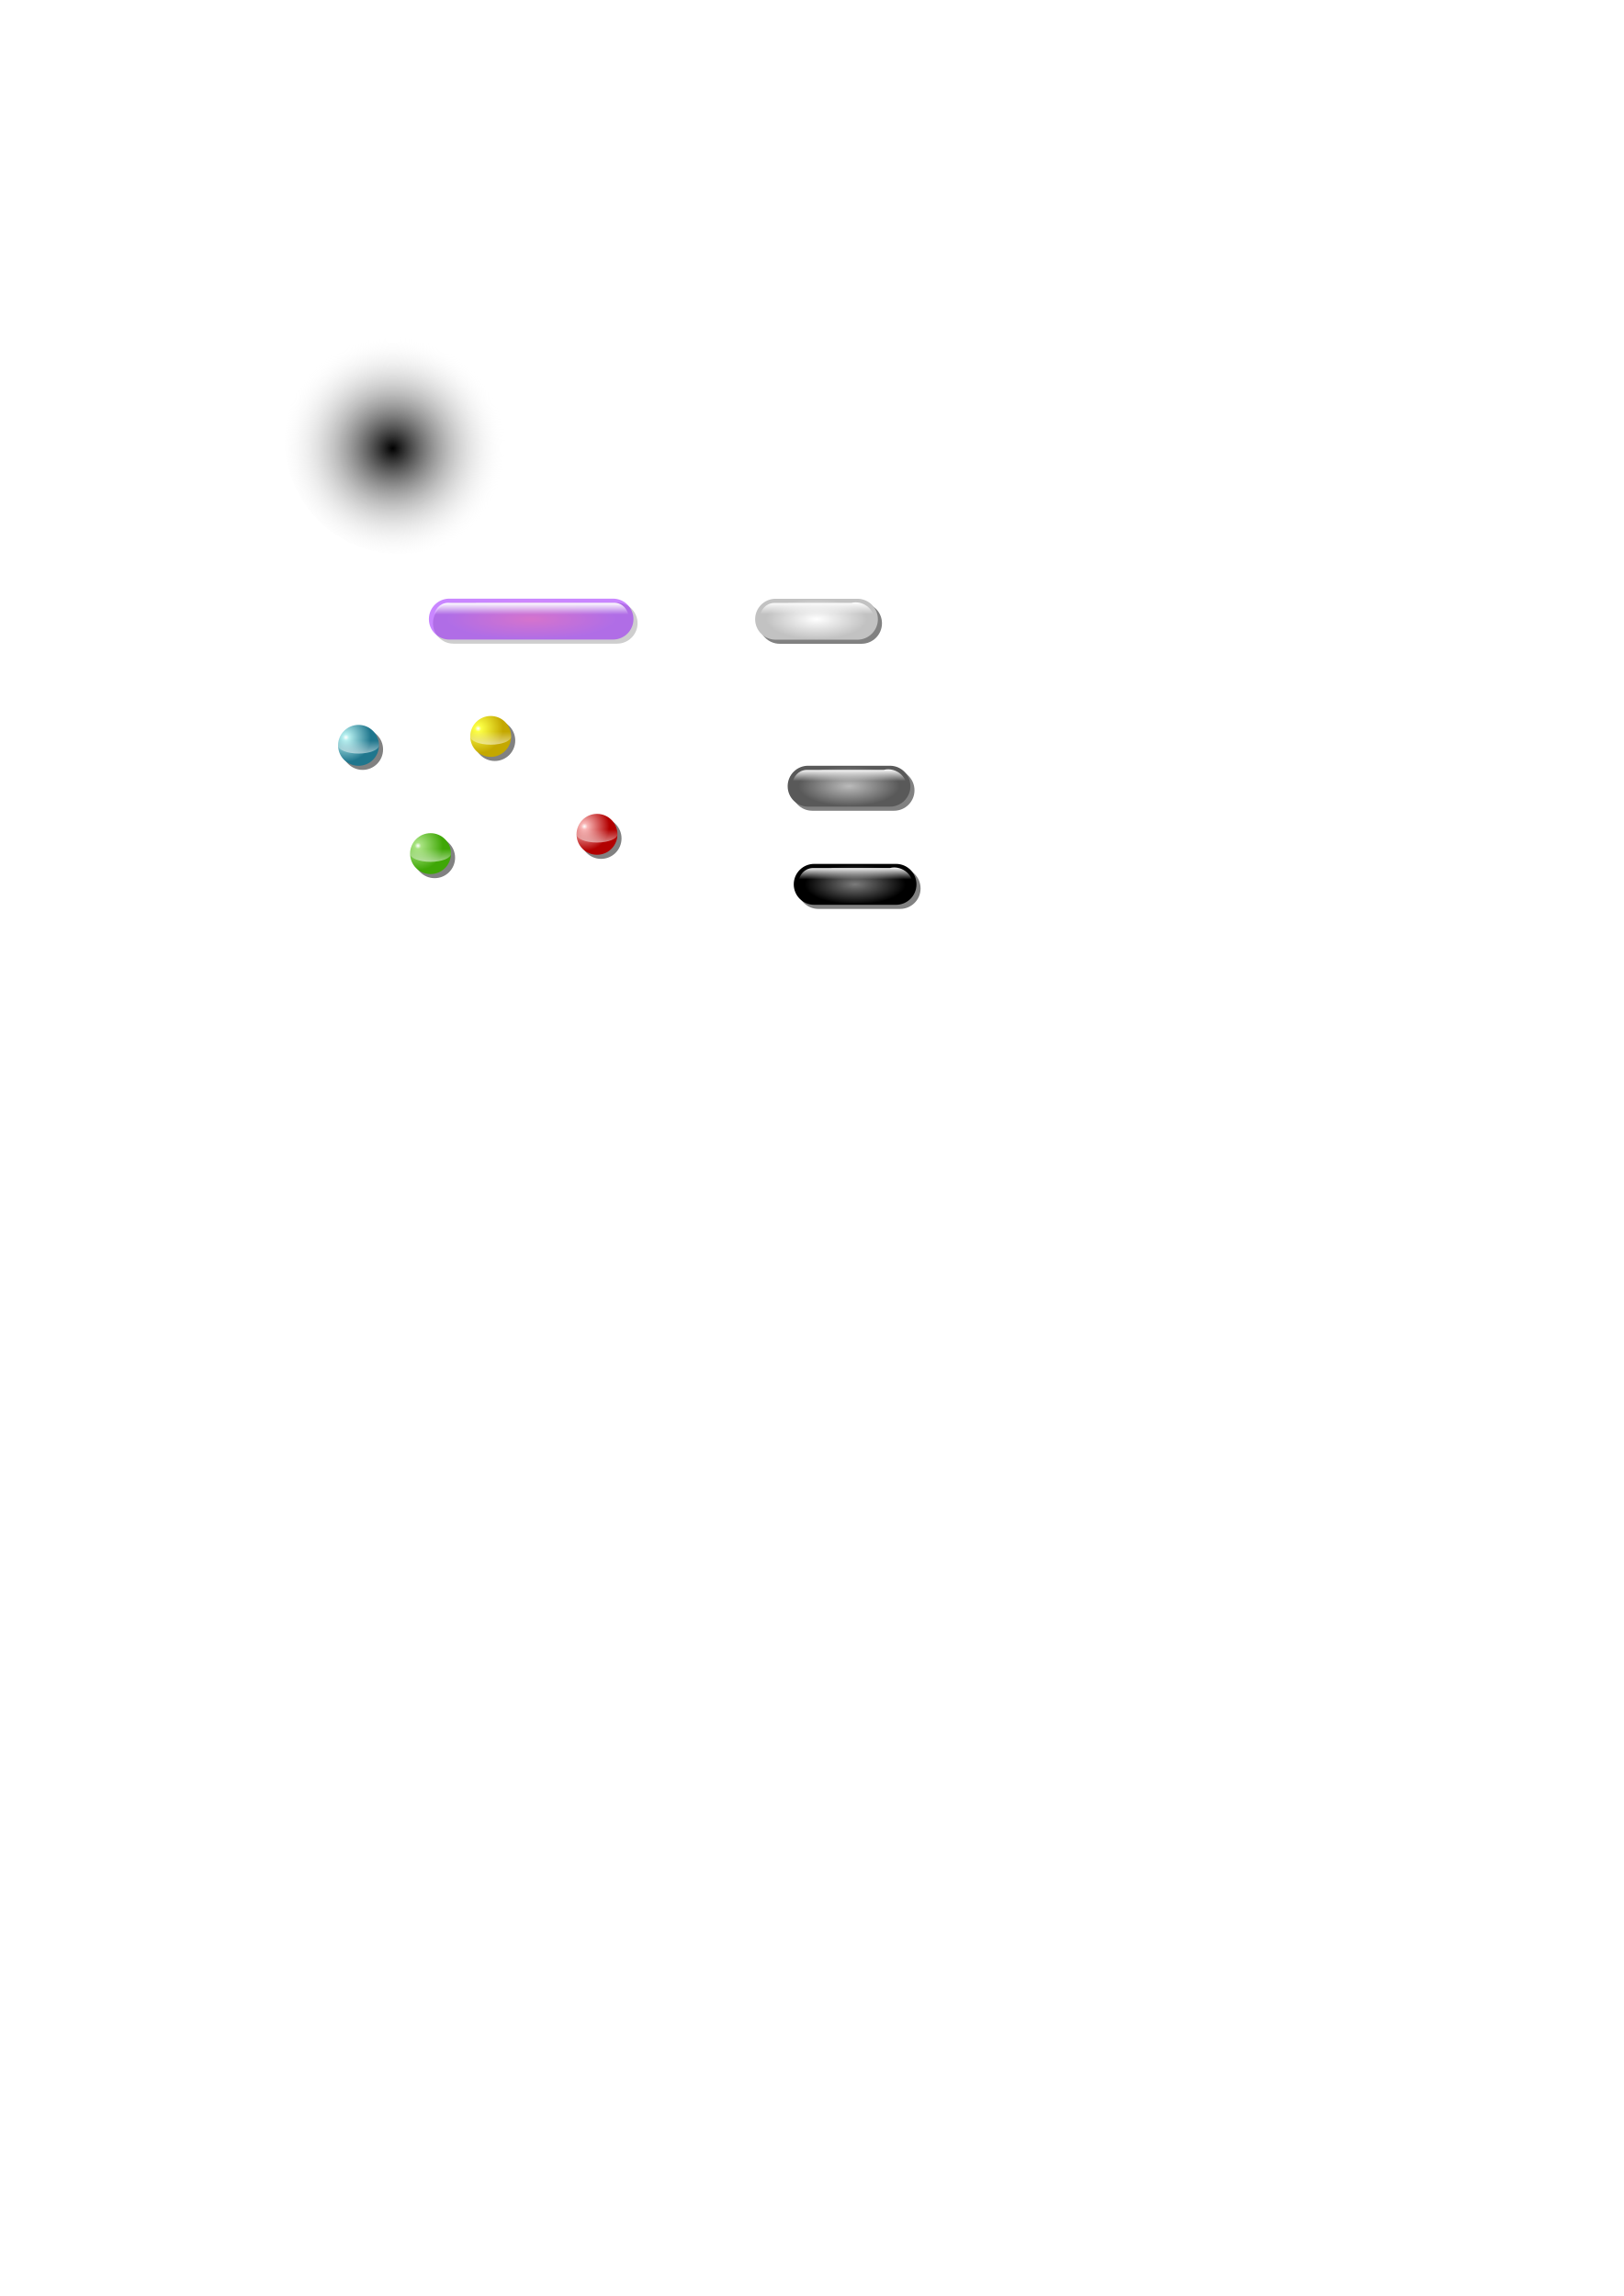
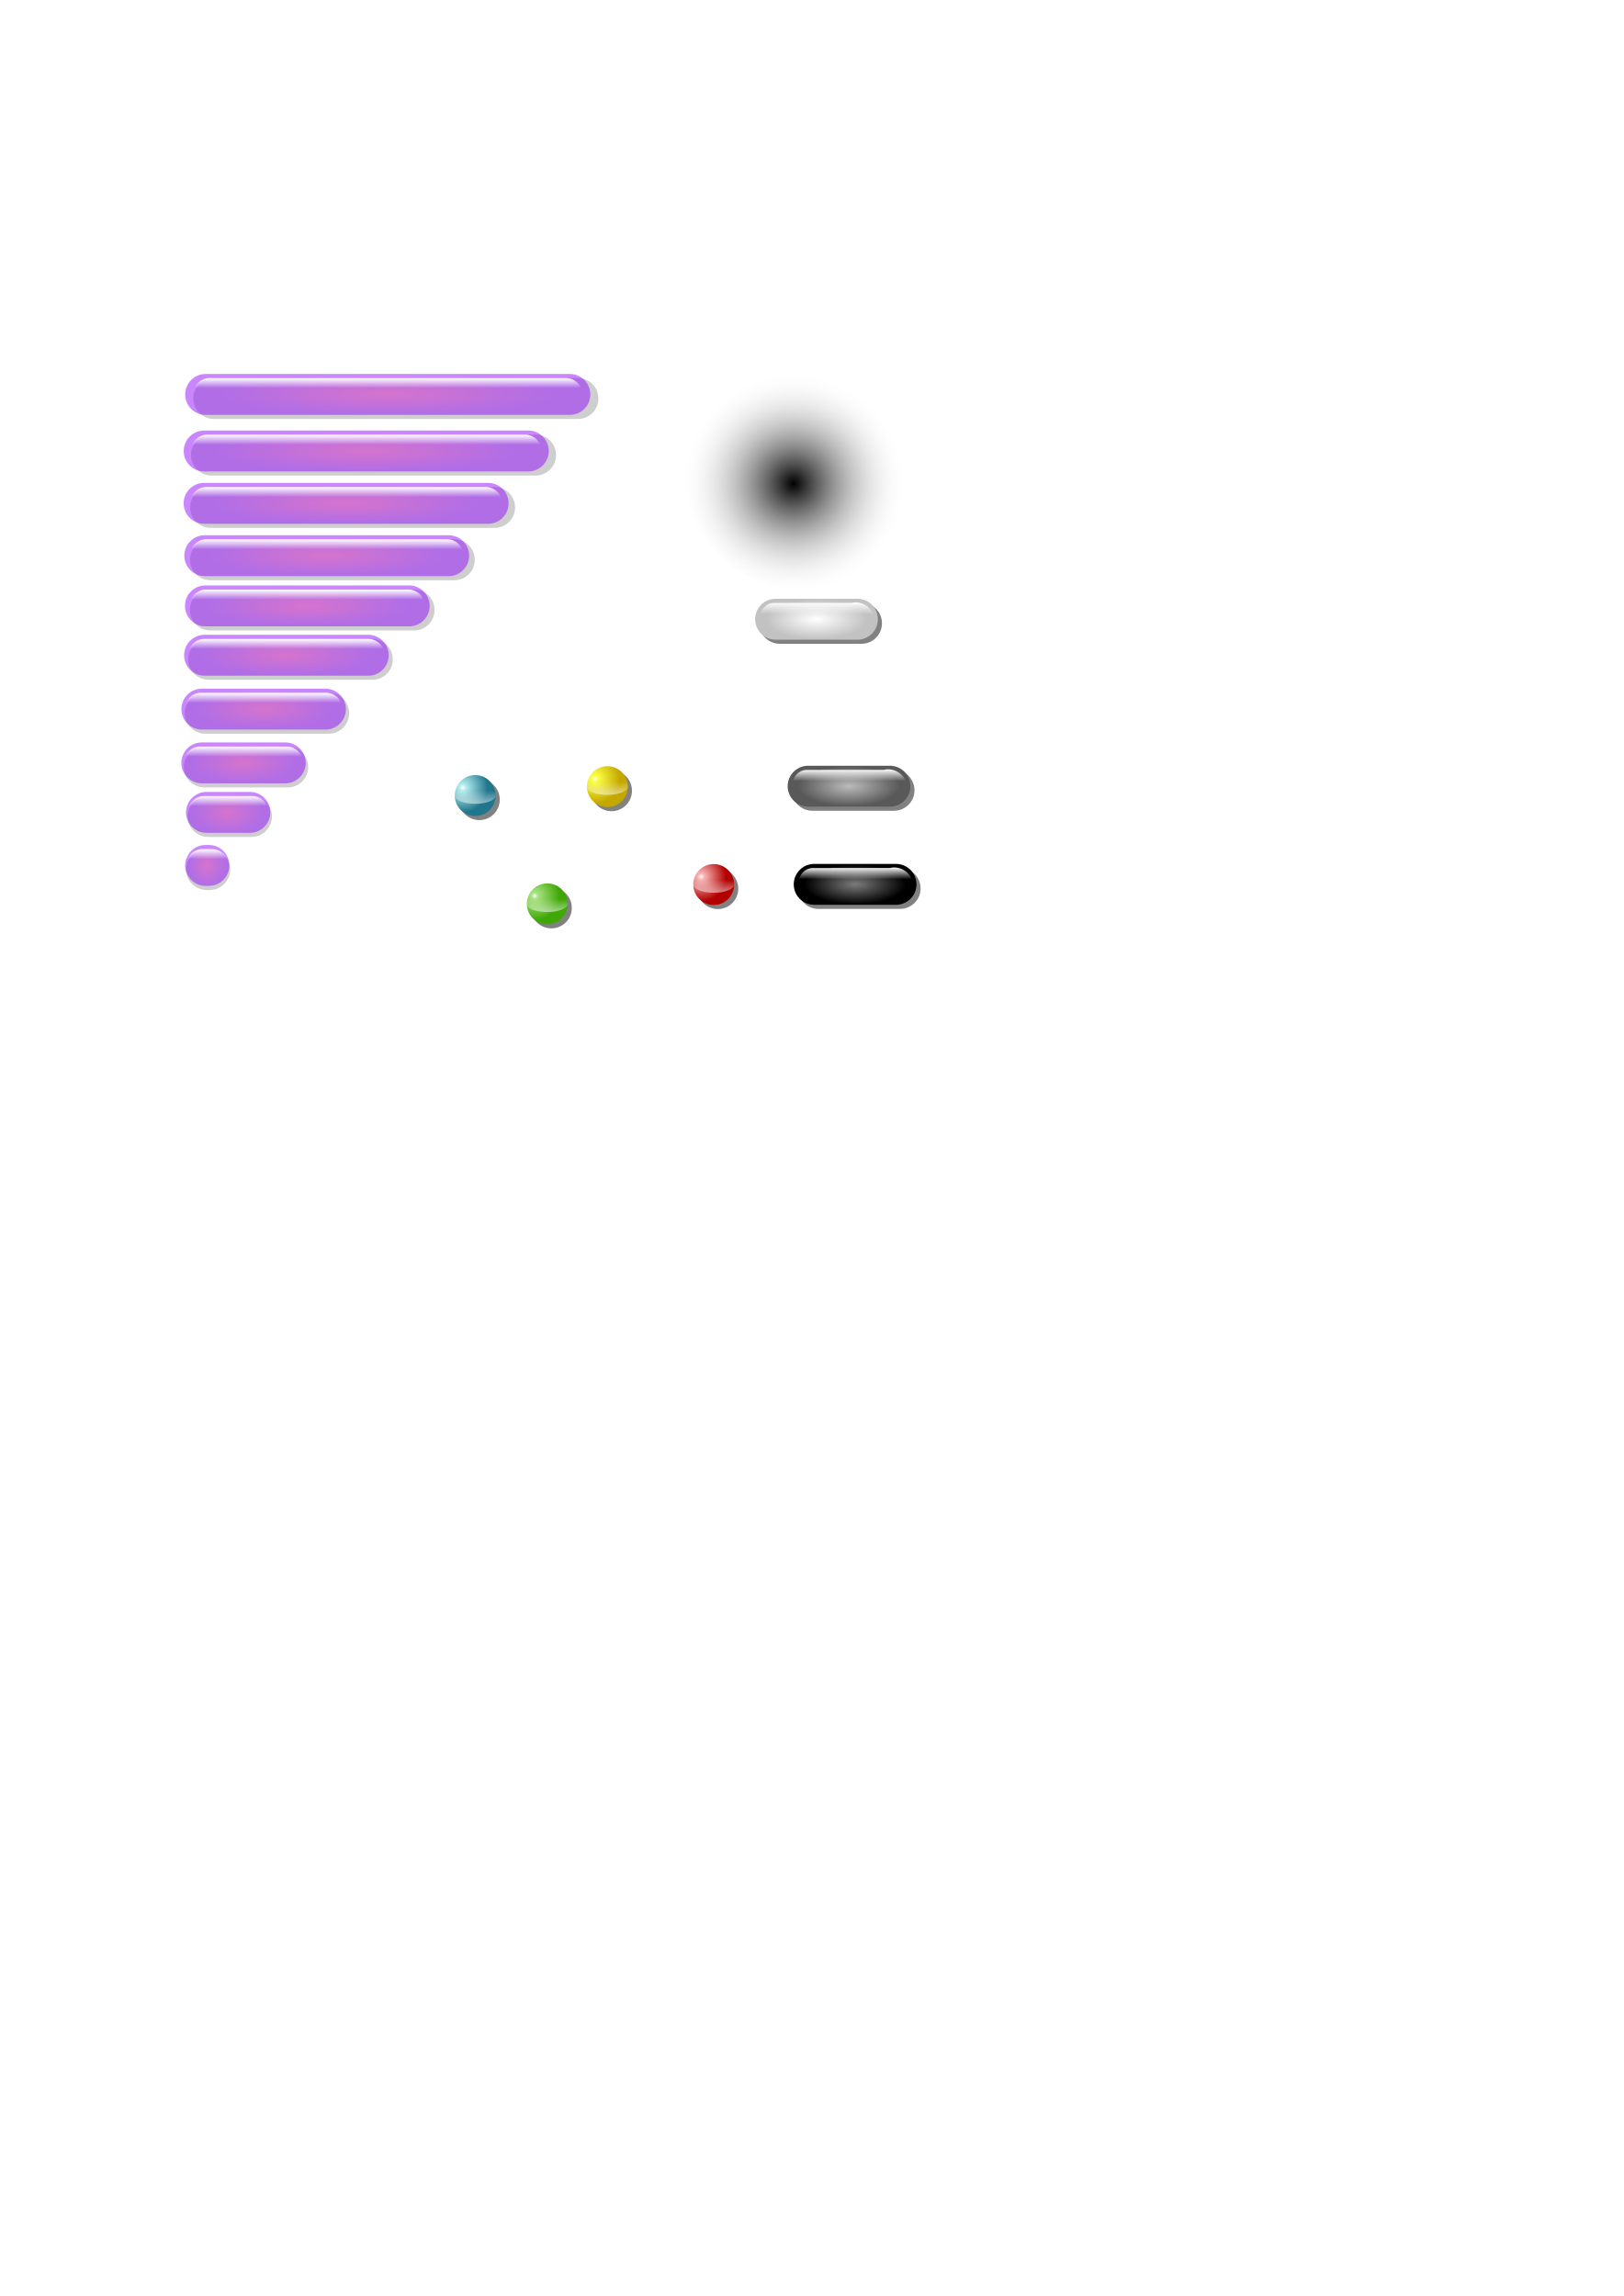
<svg xmlns="http://www.w3.org/2000/svg" xmlns:xlink="http://www.w3.org/1999/xlink" width="210mm" height="297mm" id="svg2">
  <defs id="defs4">
    <linearGradient id="linearGradient2270">
      <stop style="stop-color:#000000;stop-opacity:1;" offset="0" id="stop2272" />
      <stop style="stop-color:#ffffff;stop-opacity:0;" offset="1" id="stop2274" />
    </linearGradient>
    <linearGradient id="linearGradient2260">
      <stop id="stop2262" offset="0" style="stop-color:white;stop-opacity:1;" />
      <stop style="stop-color:#a2a2a2;stop-opacity:1;" offset="0.127" id="stop2264" />
      <stop id="stop2266" offset="1" style="stop-color:#424242;stop-opacity:1;" />
    </linearGradient>
    <linearGradient id="linearGradient9299">
      <stop style="stop-color:#dc15cb;stop-opacity:0.491;" offset="0" id="stop9301" />
      <stop style="stop-color:#9109ff;stop-opacity:0.491;" offset="1" id="stop9303" />
    </linearGradient>
    <linearGradient id="linearGradient9271">
      <stop style="stop-color:#bbbbbb;stop-opacity:1;" offset="0" id="stop9273" />
      <stop style="stop-color:#595959;stop-opacity:1;" offset="1" id="stop9275" />
    </linearGradient>
    <linearGradient id="linearGradient9249">
      <stop id="stop9251" offset="0" style="stop-color:#ffffff;stop-opacity:1;" />
      <stop id="stop9253" offset="1" style="stop-color:#c2c2c2;stop-opacity:1;" />
    </linearGradient>
    <linearGradient id="linearGradient9206">
      <stop style="stop-color:#7b7b7b;stop-opacity:1;" offset="0" id="stop9208" />
      <stop style="stop-color:#000000;stop-opacity:1;" offset="1" id="stop9210" />
    </linearGradient>
    <linearGradient id="linearGradient4299">
      <stop style="stop-color:white;stop-opacity:1;" offset="0" id="stop4301" />
      <stop id="stop4303" offset="0.127" style="stop-color:#fcff44;stop-opacity:1;" />
      <stop style="stop-color:#c4a800;stop-opacity:1;" offset="1" id="stop4305" />
    </linearGradient>
    <linearGradient id="linearGradient4668">
      <stop id="stop4672" offset="0" style="stop-color:white;stop-opacity:1;" />
      <stop style="stop-color:white;stop-opacity:0;" offset="1" id="stop4674" />
    </linearGradient>
    <linearGradient id="linearGradient1968">
      <stop style="stop-color:white;stop-opacity:1;" offset="0" id="stop1970" />
      <stop id="stop1972" offset="0.127" style="stop-color:#f8b5b5;stop-opacity:1;" />
      <stop style="stop-color:#b20000;stop-opacity:1;" offset="1" id="stop1974" />
    </linearGradient>
    <linearGradient id="linearGradient1956">
      <stop id="stop1958" offset="0" style="stop-color:white;stop-opacity:1;" />
      <stop style="stop-color:#b4eeee;stop-opacity:1;" offset="0.127" id="stop1960" />
      <stop id="stop1962" offset="1" style="stop-color:#20768d;stop-opacity:1;" />
    </linearGradient>
    <linearGradient id="linearGradient1874">
      <stop style="stop-color:white;stop-opacity:1;" offset="0" id="stop1876" />
      <stop id="stop1882" offset="0.127" style="stop-color:#a8e381;stop-opacity:1;" />
      <stop style="stop-color:#3fa706;stop-opacity:1;" offset="1" id="stop1878" />
    </linearGradient>
    <linearGradient xlink:href="#linearGradient1906" id="linearGradient1914" x1="602.127" y1="530.125" x2="222.654" y2="379.223" gradientUnits="userSpaceOnUse" />
    <linearGradient xlink:href="#linearGradient1916" id="linearGradient1922" x1="243.366" y1="399.195" x2="584.374" y2="514.591" gradientUnits="userSpaceOnUse" />
    <linearGradient xlink:href="#linearGradient1916" id="linearGradient1929" gradientUnits="userSpaceOnUse" x1="243.366" y1="399.195" x2="584.374" y2="514.591" gradientTransform="translate(-0.739658,7.361073e-6)" />
    <linearGradient xlink:href="#linearGradient1906" id="linearGradient1931" gradientUnits="userSpaceOnUse" x1="602.127" y1="530.125" x2="222.654" y2="379.223" gradientTransform="matrix(1,0,0,0.985222,0,7.823421)" />
    <linearGradient xlink:href="#linearGradient1906" id="linearGradient1938" gradientUnits="userSpaceOnUse" gradientTransform="matrix(1,0,0,0.985222,0,7.823421)" x1="602.127" y1="530.125" x2="222.654" y2="379.223" />
    <linearGradient xlink:href="#linearGradient1916" id="linearGradient1940" gradientUnits="userSpaceOnUse" gradientTransform="translate(-0.739658,7.361073e-6)" x1="243.366" y1="399.195" x2="584.374" y2="514.591" />
    <radialGradient xlink:href="#linearGradient1968" id="radialGradient1966" gradientUnits="userSpaceOnUse" gradientTransform="matrix(7.445864e-3,1.262802,-1.380326,8.130751e-3,767.255,139.133)" cx="208.599" cy="405.853" fx="208.599" fy="405.853" r="128.571" />
    <linearGradient xlink:href="#linearGradient1913" id="linearGradient1921" x1="380" y1="726.375" x2="380" y2="712.356" gradientUnits="userSpaceOnUse" />
    <linearGradient xlink:href="#linearGradient1913" id="linearGradient6471" gradientUnits="userSpaceOnUse" x1="380" y1="726.375" x2="380" y2="712.356" gradientTransform="translate(-187.5817,-105.8929)" />
    <radialGradient xlink:href="#linearGradient1968" id="radialGradient2267" cx="378.478" cy="718.029" fx="378.478" fy="718.029" r="10" gradientTransform="matrix(0.1521755,1.433231,-0.9944105,0.1055831,1034.899,99.77134)" gradientUnits="userSpaceOnUse" />
    <linearGradient xlink:href="#linearGradient4668" id="linearGradient4254" gradientUnits="userSpaceOnUse" x1="240.817" y1="416.929" x2="240.817" y2="404.831" gradientTransform="translate(-0.8170904,5.183546)" />
    <radialGradient xlink:href="#linearGradient1874" id="radialGradient4265" gradientUnits="userSpaceOnUse" gradientTransform="matrix(15.6926,-0.1509088,0.1493427,15.48608,-2402.624,-13093.861)" cx="156.876" cy="873.974" fx="156.876" fy="873.974" r="10" />
    <linearGradient xlink:href="#linearGradient4668" id="linearGradient4267" gradientUnits="userSpaceOnUse" gradientTransform="translate(-0.8170904,5.183546)" x1="240.817" y1="416.929" x2="240.817" y2="404.831" />
    <radialGradient xlink:href="#linearGradient1956" id="radialGradient4277" gradientUnits="userSpaceOnUse" gradientTransform="matrix(15.6926,-0.1509088,0.1493427,15.48608,-2402.624,-13093.861)" cx="156.876" cy="873.974" fx="156.876" fy="873.974" r="10" />
    <linearGradient xlink:href="#linearGradient4668" id="linearGradient4279" gradientUnits="userSpaceOnUse" gradientTransform="translate(-0.8170904,5.183546)" x1="240.817" y1="416.929" x2="240.817" y2="404.831" />
    <radialGradient xlink:href="#linearGradient4299" id="radialGradient4293" gradientUnits="userSpaceOnUse" gradientTransform="matrix(15.6926,-0.1509088,0.1493427,15.48608,-2402.624,-13093.861)" cx="156.876" cy="873.974" fx="156.876" fy="873.974" r="10" />
    <linearGradient xlink:href="#linearGradient4668" id="linearGradient4295" gradientUnits="userSpaceOnUse" gradientTransform="translate(-0.8170904,5.183546)" x1="240.817" y1="416.929" x2="240.817" y2="404.831" />
    <radialGradient xlink:href="#linearGradient1968" id="radialGradient4297" gradientUnits="userSpaceOnUse" gradientTransform="matrix(15.6926,-0.1509088,0.1493427,15.48608,-2402.624,-13093.861)" cx="156.876" cy="873.974" fx="156.876" fy="873.974" r="10" />
    <linearGradient xlink:href="#linearGradient3897" id="linearGradient8228" x1="302.135" y1="374.683" x2="362.159" y2="374.683" gradientUnits="userSpaceOnUse" />
    <radialGradient xlink:href="#linearGradient9249" id="radialGradient9245" gradientUnits="userSpaceOnUse" gradientTransform="matrix(0,0.3263049,-0.8248558,0,692.5358,284.2373)" cx="362.008" cy="403.144" fx="362.008" fy="403.144" r="30" />
    <linearGradient xlink:href="#linearGradient4668" id="linearGradient9247" gradientUnits="userSpaceOnUse" x1="359.564" y1="394.046" x2="359.564" y2="399.89" />
    <radialGradient xlink:href="#linearGradient9271" id="radialGradient9263" gradientUnits="userSpaceOnUse" gradientTransform="matrix(0,0.3263049,-0.8248558,0,692.5358,284.2373)" cx="362.008" cy="403.144" fx="362.008" fy="403.144" r="30" />
    <linearGradient xlink:href="#linearGradient4668" id="linearGradient9265" gradientUnits="userSpaceOnUse" x1="359.564" y1="394.046" x2="359.564" y2="399.89" />
    <radialGradient xlink:href="#linearGradient9206" id="radialGradient9267" gradientUnits="userSpaceOnUse" gradientTransform="matrix(0,0.3263049,-0.8248558,0,692.5358,284.2373)" cx="362.008" cy="403.144" fx="362.008" fy="403.144" r="30" />
    <linearGradient xlink:href="#linearGradient4668" id="linearGradient9269" gradientUnits="userSpaceOnUse" x1="359.564" y1="394.046" x2="359.564" y2="399.89" />
-     <radialGradient xlink:href="#linearGradient9299" id="radialGradient9285" gradientUnits="userSpaceOnUse" gradientTransform="matrix(0,0.3263049,-1.37476,0,934.2263,284.2373)" cx="362.008" cy="403.144" fx="362.008" fy="403.144" r="30" />
-     <linearGradient xlink:href="#linearGradient4668" id="linearGradient9297" x1="374.016" y1="394.37" x2="374.016" y2="400.108" gradientUnits="userSpaceOnUse" />
    <radialGradient xlink:href="#linearGradient2260" id="radialGradient2256" gradientUnits="userSpaceOnUse" gradientTransform="matrix(15.6926,-0.1509088,0.1493427,15.48608,-2402.624,-13093.861)" cx="156.876" cy="873.974" fx="156.876" fy="873.974" r="10" />
    <linearGradient xlink:href="#linearGradient4668" id="linearGradient2258" gradientUnits="userSpaceOnUse" gradientTransform="translate(-0.8170904,5.183546)" x1="240.817" y1="416.929" x2="240.817" y2="404.831" />
    <radialGradient xlink:href="#linearGradient2270" id="radialGradient2278" cx="235.3" cy="241.154" fx="235.3" fy="241.154" r="55.671" gradientUnits="userSpaceOnUse" gradientTransform="matrix(-1.9704388e-2,-0.9852217,0.9998001,-1.9995956e-2,-1.169978,477.7987)" />
+     <radialGradient xlink:href="#linearGradient9299" id="radialGradient2283" gradientUnits="userSpaceOnUse" gradientTransform="matrix(0,0.3263049,-1.37476,0,934.2263,284.2373)" cx="362.008" cy="403.144" fx="362.008" fy="403.144" r="30" />
+     <linearGradient xlink:href="#linearGradient4668" id="linearGradient5200" x1="379.083" y1="394.346" x2="379.083" y2="399.273" gradientUnits="userSpaceOnUse" />
+     <radialGradient xlink:href="#linearGradient9299" id="radialGradient5210" gradientUnits="userSpaceOnUse" gradientTransform="matrix(0,0.3263049,-1.37476,0,934.2263,284.2373)" cx="362.008" cy="403.144" fx="362.008" fy="403.144" r="30" />
+     <linearGradient xlink:href="#linearGradient4668" id="linearGradient5212" gradientUnits="userSpaceOnUse" x1="379.083" y1="394.346" x2="379.083" y2="399.273" />
+     <radialGradient xlink:href="#linearGradient9299" id="radialGradient5222" gradientUnits="userSpaceOnUse" gradientTransform="matrix(0,0.3263049,-1.37476,0,934.2263,284.2373)" cx="362.008" cy="403.144" fx="362.008" fy="403.144" r="30" />
+     <linearGradient xlink:href="#linearGradient4668" id="linearGradient5224" gradientUnits="userSpaceOnUse" x1="379.083" y1="394.346" x2="379.083" y2="399.273" />
+     <radialGradient xlink:href="#linearGradient9299" id="radialGradient5234" gradientUnits="userSpaceOnUse" gradientTransform="matrix(0,0.3263049,-1.37476,0,934.2263,284.2373)" cx="362.008" cy="403.144" fx="362.008" fy="403.144" r="30" />
+     <linearGradient xlink:href="#linearGradient4668" id="linearGradient5236" gradientUnits="userSpaceOnUse" x1="379.083" y1="394.346" x2="379.083" y2="399.273" />
+     <radialGradient xlink:href="#linearGradient9299" id="radialGradient5246" gradientUnits="userSpaceOnUse" gradientTransform="matrix(0,0.3263049,-1.37476,0,934.2263,284.2373)" cx="362.008" cy="403.144" fx="362.008" fy="403.144" r="30" />
+     <linearGradient xlink:href="#linearGradient4668" id="linearGradient5248" gradientUnits="userSpaceOnUse" x1="379.083" y1="394.346" x2="379.083" y2="399.273" />
+     <radialGradient xlink:href="#linearGradient9299" id="radialGradient5258" gradientUnits="userSpaceOnUse" gradientTransform="matrix(0,0.3263049,-1.37476,0,934.2263,284.2373)" cx="362.008" cy="403.144" fx="362.008" fy="403.144" r="30" />
+     <linearGradient xlink:href="#linearGradient4668" id="linearGradient5260" gradientUnits="userSpaceOnUse" x1="379.083" y1="394.346" x2="379.083" y2="399.273" />
+     <radialGradient xlink:href="#linearGradient9299" id="radialGradient5270" gradientUnits="userSpaceOnUse" gradientTransform="matrix(0,0.3263049,-1.37476,0,934.2263,284.2373)" cx="362.008" cy="403.144" fx="362.008" fy="403.144" r="30" />
+     <linearGradient xlink:href="#linearGradient4668" id="linearGradient5272" gradientUnits="userSpaceOnUse" x1="379.083" y1="394.346" x2="379.083" y2="399.273" />
+     <radialGradient xlink:href="#linearGradient9299" id="radialGradient5282" gradientUnits="userSpaceOnUse" gradientTransform="matrix(0,0.3263049,-1.37476,0,934.2263,284.2373)" cx="362.008" cy="403.144" fx="362.008" fy="403.144" r="30" />
+     <linearGradient xlink:href="#linearGradient4668" id="linearGradient5284" gradientUnits="userSpaceOnUse" x1="379.083" y1="394.346" x2="379.083" y2="399.273" />
+     <radialGradient xlink:href="#linearGradient9299" id="radialGradient5294" gradientUnits="userSpaceOnUse" gradientTransform="matrix(0,0.3263049,-1.37476,0,934.2263,284.2373)" cx="362.008" cy="403.144" fx="362.008" fy="403.144" r="30" />
+     <linearGradient xlink:href="#linearGradient4668" id="linearGradient5296" gradientUnits="userSpaceOnUse" x1="379.083" y1="394.346" x2="379.083" y2="399.273" />
+     <radialGradient xlink:href="#linearGradient9299" id="radialGradient5306" gradientUnits="userSpaceOnUse" gradientTransform="matrix(0,0.3263049,-1.37476,0,934.2263,284.2373)" cx="362.008" cy="403.144" fx="362.008" fy="403.144" r="30" />
+     <linearGradient xlink:href="#linearGradient4668" id="linearGradient5308" gradientUnits="userSpaceOnUse" x1="379.083" y1="394.346" x2="379.083" y2="399.273" />
  </defs>
  <g id="layer1">
-     <path style="opacity:1;fill:url(#radialGradient2278);fill-opacity:1;fill-rule:evenodd;stroke:none;stroke-width:6.25;stroke-linecap:round;stroke-linejoin:round;stroke-miterlimit:4;stroke-dasharray:none;stroke-opacity:1" id="path2268" d="M 293.987 237.041 A 55.671 55.671 0 1 1  182.645,237.041 A 55.671 55.671 0 1 1  293.987 237.041 z" transform="translate(-43.33024,-21.93936)" />
-     <g id="g4239" transform="translate(51.8241,-4.459493)">
+     <path style="opacity:1;fill:url(#radialGradient2278);fill-opacity:1;fill-rule:evenodd;stroke:none;stroke-width:6.25;stroke-linecap:round;stroke-linejoin:round;stroke-miterlimit:4;stroke-dasharray:none;stroke-opacity:1" id="path2268" d="M 293.987 237.041 A 55.671 55.671 0 1 1  182.645,237.041 A 55.671 55.671 0 1 1  293.987 237.041 z" transform="translate(152.546,-4.772074)" />
+     <g id="g4239" transform="translate(108.8748,20.08957)">
      <path transform="matrix(0.9473149,0,0,1.01559,12.16807,-5.397196)" d="M 253.17 413.316 A 10.556 9.846 0 1 1  232.058,413.316 A 10.556 9.846 0 1 1  253.17 413.316 z" id="path4241" style="opacity:1;fill:#000000;fill-opacity:0.496;fill-rule:evenodd;stroke:none;stroke-width:6.25;stroke-linecap:round;stroke-linejoin:round;stroke-miterlimit:4;stroke-dasharray:none;stroke-opacity:1" />
      <path transform="matrix(7.777778e-2,0,0,7.777778e-2,219.1111,376.0673)" style="fill:url(#radialGradient4297);fill-opacity:1;stroke:none;stroke-width:0.6;stroke-miterlimit:4;stroke-dasharray:none;stroke-opacity:1" id="path4245" d="M 397.143 466.648 A 128.571 128.571 0 1 1  140,466.648 A 128.571 128.571 0 1 1  397.143 466.648 z" />
      <path style="fill:url(#linearGradient4254);fill-opacity:1;stroke:none;stroke-width:0.6;stroke-miterlimit:4;stroke-dasharray:none;stroke-opacity:1" id="path4247" d="M 240,402.375 C 234.48,402.375 230,406.855 230,412.375 C 230,414.583 234.48,416.375 240,416.375 C 245.52,416.375 250,414.583 250,412.375 C 250,406.855 245.52,402.375 240,402.375 z " />
    </g>
-     <g id="g4257" transform="translate(-29.54114,4.975414)">
+     <g id="g4257" transform="translate(27.50951,29.52448)">
      <path transform="matrix(0.9473149,0,0,1.01559,12.16807,-5.397196)" d="M 253.17 413.316 A 10.556 9.846 0 1 1  232.058,413.316 A 10.556 9.846 0 1 1  253.17 413.316 z" id="path4259" style="opacity:1;fill:#000000;fill-opacity:0.496;fill-rule:evenodd;stroke:none;stroke-width:6.25;stroke-linecap:round;stroke-linejoin:round;stroke-miterlimit:4;stroke-dasharray:none;stroke-opacity:1" />
      <path transform="matrix(7.777778e-2,0,0,7.777778e-2,219.1111,376.0673)" style="fill:url(#radialGradient4265);fill-opacity:1;stroke:none;stroke-width:0.6;stroke-miterlimit:4;stroke-dasharray:none;stroke-opacity:1" id="path4261" d="M 397.143 466.648 A 128.571 128.571 0 1 1  140,466.648 A 128.571 128.571 0 1 1  397.143 466.648 z" />
      <path style="fill:url(#linearGradient4267);fill-opacity:1;stroke:none;stroke-width:0.6;stroke-miterlimit:4;stroke-dasharray:none;stroke-opacity:1" id="path4263" d="M 240,402.375 C 234.48,402.375 230,406.855 230,412.375 C 230,414.583 234.48,416.375 240,416.375 C 245.52,416.375 250,414.583 250,412.375 C 250,406.855 245.52,402.375 240,402.375 z " />
    </g>
-     <g id="g4269" transform="translate(-64.74919,-47.96117)">
+     <g id="g4269" transform="translate(-7.698543,-23.4121)">
      <path transform="matrix(0.9473149,0,0,1.01559,12.16807,-5.397196)" d="M 253.17 413.316 A 10.556 9.846 0 1 1  232.058,413.316 A 10.556 9.846 0 1 1  253.17 413.316 z" id="path4271" style="opacity:1;fill:#000000;fill-opacity:0.496;fill-rule:evenodd;stroke:none;stroke-width:6.25;stroke-linecap:round;stroke-linejoin:round;stroke-miterlimit:4;stroke-dasharray:none;stroke-opacity:1" />
      <path transform="matrix(7.777778e-2,0,0,7.777778e-2,219.1111,376.0673)" style="fill:url(#radialGradient4277);fill-opacity:1;stroke:none;stroke-width:0.6;stroke-miterlimit:4;stroke-dasharray:none;stroke-opacity:1" id="path4273" d="M 397.143 466.648 A 128.571 128.571 0 1 1  140,466.648 A 128.571 128.571 0 1 1  397.143 466.648 z" />
      <path style="fill:url(#linearGradient4279);fill-opacity:1;stroke:none;stroke-width:0.6;stroke-miterlimit:4;stroke-dasharray:none;stroke-opacity:1" id="path4275" d="M 240,402.375 C 234.48,402.375 230,406.855 230,412.375 C 230,414.583 234.48,416.375 240,416.375 C 245.52,416.375 250,414.583 250,412.375 C 250,406.855 245.52,402.375 240,402.375 z " />
    </g>
-     <g id="g4285" transform="translate(-0.134304,-52.3123)">
+     <g id="g4285" transform="translate(56.91634,-27.76323)">
      <path transform="matrix(0.9473149,0,0,1.01559,12.16807,-5.397196)" d="M 253.17 413.316 A 10.556 9.846 0 1 1  232.058,413.316 A 10.556 9.846 0 1 1  253.17 413.316 z" id="path4287" style="opacity:1;fill:#000000;fill-opacity:0.496;fill-rule:evenodd;stroke:none;stroke-width:6.25;stroke-linecap:round;stroke-linejoin:round;stroke-miterlimit:4;stroke-dasharray:none;stroke-opacity:1" />
      <path transform="matrix(7.777778e-2,0,0,7.777778e-2,219.1111,376.0673)" style="fill:url(#radialGradient4293);fill-opacity:1;stroke:none;stroke-width:0.6;stroke-miterlimit:4;stroke-dasharray:none;stroke-opacity:1" id="path4289" d="M 397.143 466.648 A 128.571 128.571 0 1 1  140,466.648 A 128.571 128.571 0 1 1  397.143 466.648 z" />
      <path style="fill:url(#linearGradient4295);fill-opacity:1;stroke:none;stroke-width:0.6;stroke-miterlimit:4;stroke-dasharray:none;stroke-opacity:1" id="path4291" d="M 240,402.375 C 234.48,402.375 230,406.855 230,412.375 C 230,414.583 234.48,416.375 240,416.375 C 245.52,416.375 250,414.583 250,412.375 C 250,406.855 245.52,402.375 240,402.375 z " />
    </g>
    <g id="g9232" transform="translate(58,30)">
      <rect ry="10" rx="10" y="394.362" x="332" height="20" width="60" id="rect8235" style="opacity:1;fill:#000000;fill-opacity:0.494;fill-rule:evenodd;stroke:none;stroke-width:6.25;stroke-linecap:round;stroke-linejoin:round;stroke-miterlimit:4;stroke-dasharray:none;stroke-opacity:1" />
      <rect ry="10" rx="10" y="392.362" x="330" height="20" width="60" id="rect8233" style="opacity:1;fill:url(#radialGradient9267);fill-opacity:1;fill-rule:evenodd;stroke:none;stroke-width:6.25;stroke-linecap:round;stroke-linejoin:round;stroke-miterlimit:4;stroke-dasharray:none;stroke-opacity:1" />
      <path id="rect9222" d="M 339.219,394.406 C 331.248,394.679 329.394,406.989 336.812,409.719 C 347.034,411.485 357.746,409.77 368.125,410.375 C 374.466,409.941 385.038,412.921 387.656,404.719 C 389.826,398.335 383.053,392.813 377,394.375 C 364.407,394.397 351.808,394.332 339.219,394.406 z " style="opacity:1;fill:url(#linearGradient9269);fill-opacity:1;fill-rule:evenodd;stroke:none;stroke-width:6.25;stroke-linecap:round;stroke-linejoin:round;stroke-miterlimit:4;stroke-dasharray:none;stroke-opacity:1" />
    </g>
    <g id="g9237" transform="translate(39.12806,-99.61911)">
      <rect ry="10" rx="10" y="394.362" x="332" height="20" width="60" id="rect9239" style="opacity:1;fill:#000000;fill-opacity:0.494;fill-rule:evenodd;stroke:none;stroke-width:6.25;stroke-linecap:round;stroke-linejoin:round;stroke-miterlimit:4;stroke-dasharray:none;stroke-opacity:1" />
      <rect ry="10" rx="10" y="392.362" x="330" height="20" width="60" id="rect9241" style="opacity:1;fill:url(#radialGradient9245);fill-opacity:1;fill-rule:evenodd;stroke:none;stroke-width:6.25;stroke-linecap:round;stroke-linejoin:round;stroke-miterlimit:4;stroke-dasharray:none;stroke-opacity:1" />
      <path id="path9243" d="M 339.219,394.406 C 331.248,394.679 329.394,406.989 336.812,409.719 C 347.034,411.485 357.746,409.77 368.125,410.375 C 374.466,409.941 385.038,412.921 387.656,404.719 C 389.826,398.335 383.053,392.813 377,394.375 C 364.407,394.397 351.808,394.332 339.219,394.406 z " style="opacity:1;fill:url(#linearGradient9247);fill-opacity:1;fill-rule:evenodd;stroke:none;stroke-width:6.25;stroke-linecap:round;stroke-linejoin:round;stroke-miterlimit:4;stroke-dasharray:none;stroke-opacity:1" />
    </g>
    <g id="g9255" transform="translate(55.02587,-17.98891)">
      <rect ry="10" rx="10" y="394.362" x="332" height="20" width="60" id="rect9257" style="opacity:1;fill:#000000;fill-opacity:0.494;fill-rule:evenodd;stroke:none;stroke-width:6.25;stroke-linecap:round;stroke-linejoin:round;stroke-miterlimit:4;stroke-dasharray:none;stroke-opacity:1" />
      <rect ry="10" rx="10" y="392.362" x="330" height="20" width="60" id="rect9259" style="opacity:1;fill:url(#radialGradient9263);fill-opacity:1;fill-rule:evenodd;stroke:none;stroke-width:6.25;stroke-linecap:round;stroke-linejoin:round;stroke-miterlimit:4;stroke-dasharray:none;stroke-opacity:1" />
      <path id="path9261" d="M 339.219,394.406 C 331.248,394.679 329.394,406.989 336.812,409.719 C 347.034,411.485 357.746,409.77 368.125,410.375 C 374.466,409.941 385.038,412.921 387.656,404.719 C 389.826,398.335 383.053,392.813 377,394.375 C 364.407,394.397 351.808,394.332 339.219,394.406 z " style="opacity:1;fill:url(#linearGradient9265);fill-opacity:1;fill-rule:evenodd;stroke:none;stroke-width:6.25;stroke-linecap:round;stroke-linejoin:round;stroke-miterlimit:4;stroke-dasharray:none;stroke-opacity:1" />
    </g>
-     <g id="g9277" transform="translate(-120.347,-99.68026)">
-       <rect ry="10" rx="10" y="394.362" x="332" height="20" width="100" id="rect9279" style="opacity:1;fill:#484848;fill-opacity:0.266;fill-rule:evenodd;stroke:none;stroke-width:6.25;stroke-linecap:round;stroke-linejoin:round;stroke-miterlimit:4;stroke-dasharray:none;stroke-opacity:1" />
-       <rect ry="10" rx="10" y="392.362" x="330" height="20" width="100" id="rect9281" style="opacity:1;fill:url(#radialGradient9285);fill-opacity:1;fill-rule:evenodd;stroke:none;stroke-width:6.25;stroke-linecap:round;stroke-linejoin:round;stroke-miterlimit:4;stroke-dasharray:none;stroke-opacity:1" />
-       <a id="a2247">
-         <path id="rect9289" d="M 339.219,394.406 C 331.248,394.679 329.394,406.989 336.812,409.719 C 347.034,411.485 357.746,409.77 368.125,410.375 C 386.178,410.084 404.362,410.93 422.344,410 C 430.719,408.005 429.045,394.266 420.406,394.375 C 393.344,394.396 366.277,394.333 339.219,394.406 z " style="opacity:1;fill:url(#linearGradient9297);fill-opacity:1;fill-rule:evenodd;stroke:none;stroke-width:6.25;stroke-linecap:round;stroke-linejoin:round;stroke-miterlimit:4;stroke-dasharray:none;stroke-opacity:1" />
-       </a>
+     <g id="g2273" transform="translate(-240,-82)">
+       <rect ry="10" rx="10" y="394.362" x="332" height="20" width="100" id="rect2275" style="opacity:1;fill:#484848;fill-opacity:0.266;fill-rule:evenodd;stroke:none;stroke-width:6.25;stroke-linecap:round;stroke-linejoin:round;stroke-miterlimit:4;stroke-dasharray:none;stroke-opacity:1" />
+       <rect ry="10" rx="10" y="392.362" x="330" height="20" width="100" id="rect2277" style="opacity:1;fill:url(#radialGradient2283);fill-opacity:1;fill-rule:evenodd;stroke:none;stroke-width:6.25;stroke-linecap:round;stroke-linejoin:round;stroke-miterlimit:4;stroke-dasharray:none;stroke-opacity:1" />
+       <rect style="opacity:1;fill:url(#linearGradient5200);fill-opacity:1.0;fill-rule:evenodd;stroke:none;stroke-width:0;stroke-linecap:round;stroke-linejoin:round;stroke-miterlimit:4;stroke-dasharray:none;stroke-opacity:1" id="rect4227" width="96" height="16" x="332" y="394.362" rx="8" ry="8" />
+     </g>
+     <g id="g5202" transform="matrix(1.196078,0,0,1,-304.2894,-106.1431)">
+       <rect ry="10" rx="8.361" y="394.362" x="332" height="20" width="100" id="rect5204" style="opacity:1;fill:#484848;fill-opacity:0.266;fill-rule:evenodd;stroke:none;stroke-width:6.25;stroke-linecap:round;stroke-linejoin:round;stroke-miterlimit:4;stroke-dasharray:none;stroke-opacity:1" />
+       <rect ry="10" rx="8.361" y="392.362" x="330" height="20" width="100" id="rect5206" style="opacity:1;fill:url(#radialGradient5210);fill-opacity:1;fill-rule:evenodd;stroke:none;stroke-width:6.25;stroke-linecap:round;stroke-linejoin:round;stroke-miterlimit:4;stroke-dasharray:none;stroke-opacity:1" />
+       <rect style="opacity:1;fill:url(#linearGradient5212);fill-opacity:1;fill-rule:evenodd;stroke:none;stroke-width:0;stroke-linecap:round;stroke-linejoin:round;stroke-miterlimit:4;stroke-dasharray:none;stroke-opacity:1" id="rect5208" width="96" height="16" x="332" y="394.362" rx="6.689" ry="8" />
+     </g>
+     <g id="g5214" transform="matrix(1.392157,0,0,1,-369.314,-130.6922)">
+       <rect ry="10" rx="7.183" y="394.362" x="332" height="20" width="100" id="rect5216" style="opacity:1;fill:#484848;fill-opacity:0.266;fill-rule:evenodd;stroke:none;stroke-width:6.25;stroke-linecap:round;stroke-linejoin:round;stroke-miterlimit:4;stroke-dasharray:none;stroke-opacity:1" />
+       <rect ry="10" rx="7.183" y="392.362" x="330" height="20" width="100" id="rect5218" style="opacity:1;fill:url(#radialGradient5222);fill-opacity:1;fill-rule:evenodd;stroke:none;stroke-width:6.25;stroke-linecap:round;stroke-linejoin:round;stroke-miterlimit:4;stroke-dasharray:none;stroke-opacity:1" />
+       <rect style="opacity:1;fill:url(#linearGradient5224);fill-opacity:1;fill-rule:evenodd;stroke:none;stroke-width:0;stroke-linecap:round;stroke-linejoin:round;stroke-miterlimit:4;stroke-dasharray:none;stroke-opacity:1" id="rect5220" width="96" height="16" x="332" y="394.362" rx="5.746" ry="8" />
+     </g>
+     <g id="g5226" transform="matrix(1.588235,0,0,1,-434.3385,-156.2785)">
+       <rect ry="10" rx="6.296" y="394.362" x="332" height="20" width="100" id="rect5228" style="opacity:1;fill:#484848;fill-opacity:0.266;fill-rule:evenodd;stroke:none;stroke-width:6.25;stroke-linecap:round;stroke-linejoin:round;stroke-miterlimit:4;stroke-dasharray:none;stroke-opacity:1" />
+       <rect ry="10" rx="6.296" y="392.362" x="330" height="20" width="100" id="rect5230" style="opacity:1;fill:url(#radialGradient5234);fill-opacity:1;fill-rule:evenodd;stroke:none;stroke-width:6.25;stroke-linecap:round;stroke-linejoin:round;stroke-miterlimit:4;stroke-dasharray:none;stroke-opacity:1" />
+       <rect style="opacity:1;fill:url(#linearGradient5236);fill-opacity:1;fill-rule:evenodd;stroke:none;stroke-width:0;stroke-linecap:round;stroke-linejoin:round;stroke-miterlimit:4;stroke-dasharray:none;stroke-opacity:1" id="rect5232" width="96" height="16" x="332" y="394.362" rx="5.037" ry="8" />
+     </g>
+     <g id="g5238" transform="matrix(0.8039216,0,0,1,-176.6065,-55.66195)">
+       <rect ry="10" rx="12.439" y="394.362" x="332" height="20" width="100" id="rect5240" style="opacity:1;fill:#484848;fill-opacity:0.266;fill-rule:evenodd;stroke:none;stroke-width:6.25;stroke-linecap:round;stroke-linejoin:round;stroke-miterlimit:4;stroke-dasharray:none;stroke-opacity:1" />
+       <rect ry="10" rx="12.439" y="392.362" x="330" height="20" width="100" id="rect5242" style="opacity:1;fill:url(#radialGradient5246);fill-opacity:1;fill-rule:evenodd;stroke:none;stroke-width:6.25;stroke-linecap:round;stroke-linejoin:round;stroke-miterlimit:4;stroke-dasharray:none;stroke-opacity:1" />
+       <rect style="opacity:1;fill:url(#linearGradient5248);fill-opacity:1;fill-rule:evenodd;stroke:none;stroke-width:0;stroke-linecap:round;stroke-linejoin:round;stroke-miterlimit:4;stroke-dasharray:none;stroke-opacity:1" id="rect5244" width="96" height="16" x="332" y="394.362" rx="9.951" ry="8" />
+     </g>
+     <g id="g5250" transform="matrix(0.6078431,0,0,1,-111.9277,-29.38407)">
+       <rect ry="10" rx="16.452" y="394.362" x="332" height="20" width="100" id="rect5252" style="opacity:1;fill:#484848;fill-opacity:0.266;fill-rule:evenodd;stroke:none;stroke-width:6.25;stroke-linecap:round;stroke-linejoin:round;stroke-miterlimit:4;stroke-dasharray:none;stroke-opacity:1" />
+       <rect ry="10" rx="16.452" y="392.362" x="330" height="20" width="100" id="rect5254" style="opacity:1;fill:url(#radialGradient5258);fill-opacity:1;fill-rule:evenodd;stroke:none;stroke-width:6.25;stroke-linecap:round;stroke-linejoin:round;stroke-miterlimit:4;stroke-dasharray:none;stroke-opacity:1" />
+       <rect style="opacity:1;fill:url(#linearGradient5260);fill-opacity:1;fill-rule:evenodd;stroke:none;stroke-width:0;stroke-linecap:round;stroke-linejoin:round;stroke-miterlimit:4;stroke-dasharray:none;stroke-opacity:1" id="rect5256" width="96" height="16" x="332" y="394.362" rx="13.161" ry="8" />
+     </g>
+     <g id="g5262" transform="matrix(0.4117647,0,0,1,-44.94038,-5.180766)">
+       <rect ry="10" rx="24.286" y="394.362" x="332" height="20" width="100" id="rect5264" style="opacity:1;fill:#484848;fill-opacity:0.266;fill-rule:evenodd;stroke:none;stroke-width:6.25;stroke-linecap:round;stroke-linejoin:round;stroke-miterlimit:4;stroke-dasharray:none;stroke-opacity:1" />
+       <rect ry="10" rx="24.286" y="392.362" x="330" height="20" width="100" id="rect5266" style="opacity:1;fill:url(#radialGradient5270);fill-opacity:1;fill-rule:evenodd;stroke:none;stroke-width:6.25;stroke-linecap:round;stroke-linejoin:round;stroke-miterlimit:4;stroke-dasharray:none;stroke-opacity:1" />
+       <rect style="opacity:1;fill:url(#linearGradient5272);fill-opacity:1;fill-rule:evenodd;stroke:none;stroke-width:0;stroke-linecap:round;stroke-linejoin:round;stroke-miterlimit:4;stroke-dasharray:none;stroke-opacity:1" id="rect5268" width="96" height="16" x="332" y="394.362" rx="19.429" ry="8" />
+     </g>
+     <g id="g5274" transform="matrix(0.2156863,0,0,1,19.35536,20.75135)">
+       <rect ry="10" rx="46.364" y="394.362" x="332" height="20" width="100" id="rect5276" style="opacity:1;fill:#484848;fill-opacity:0.266;fill-rule:evenodd;stroke:none;stroke-width:6.25;stroke-linecap:round;stroke-linejoin:round;stroke-miterlimit:4;stroke-dasharray:none;stroke-opacity:1" />
+       <rect ry="10" rx="46.364" y="392.362" x="330" height="20" width="100" id="rect5278" style="opacity:1;fill:url(#radialGradient5282);fill-opacity:1;fill-rule:evenodd;stroke:none;stroke-width:6.25;stroke-linecap:round;stroke-linejoin:round;stroke-miterlimit:4;stroke-dasharray:none;stroke-opacity:1" />
+       <rect style="opacity:1;fill:url(#linearGradient5284);fill-opacity:1;fill-rule:evenodd;stroke:none;stroke-width:0;stroke-linecap:round;stroke-linejoin:round;stroke-miterlimit:4;stroke-dasharray:none;stroke-opacity:1" id="rect5280" width="96" height="16" x="332" y="394.362" rx="37.091" ry="8" />
+     </g>
+     <g id="g5286" transform="matrix(1.784314,0,0,1,-499.0174,-181.8649)">
+       <rect ry="10" rx="5.604" y="394.362" x="332" height="20" width="100" id="rect5288" style="opacity:1;fill:#484848;fill-opacity:0.266;fill-rule:evenodd;stroke:none;stroke-width:6.25;stroke-linecap:round;stroke-linejoin:round;stroke-miterlimit:4;stroke-dasharray:none;stroke-opacity:1" />
+       <rect ry="10" rx="5.604" y="392.362" x="330" height="20" width="100" id="rect5290" style="opacity:1;fill:url(#radialGradient5294);fill-opacity:1;fill-rule:evenodd;stroke:none;stroke-width:6.25;stroke-linecap:round;stroke-linejoin:round;stroke-miterlimit:4;stroke-dasharray:none;stroke-opacity:1" />
+       <rect style="opacity:1;fill:url(#linearGradient5296);fill-opacity:1;fill-rule:evenodd;stroke:none;stroke-width:0;stroke-linecap:round;stroke-linejoin:round;stroke-miterlimit:4;stroke-dasharray:none;stroke-opacity:1" id="rect5292" width="96" height="16" x="332" y="394.362" rx="4.484" ry="8" />
+     </g>
+     <g id="g5298" transform="matrix(1.980392,0,0,1,-563.0046,-209.5258)">
+       <rect ry="10" rx="5.05" y="394.362" x="332" height="20" width="100" id="rect5300" style="opacity:1;fill:#484848;fill-opacity:0.266;fill-rule:evenodd;stroke:none;stroke-width:6.25;stroke-linecap:round;stroke-linejoin:round;stroke-miterlimit:4;stroke-dasharray:none;stroke-opacity:1" />
+       <rect ry="10" rx="5.05" y="392.362" x="330" height="20" width="100" id="rect5302" style="opacity:1;fill:url(#radialGradient5306);fill-opacity:1;fill-rule:evenodd;stroke:none;stroke-width:6.25;stroke-linecap:round;stroke-linejoin:round;stroke-miterlimit:4;stroke-dasharray:none;stroke-opacity:1" />
+       <rect style="opacity:1;fill:url(#linearGradient5308);fill-opacity:1;fill-rule:evenodd;stroke:none;stroke-width:0;stroke-linecap:round;stroke-linejoin:round;stroke-miterlimit:4;stroke-dasharray:none;stroke-opacity:1" id="rect5304" width="96" height="16" x="332" y="394.362" rx="4.04" ry="8" />
    </g>
  </g>
</svg>
